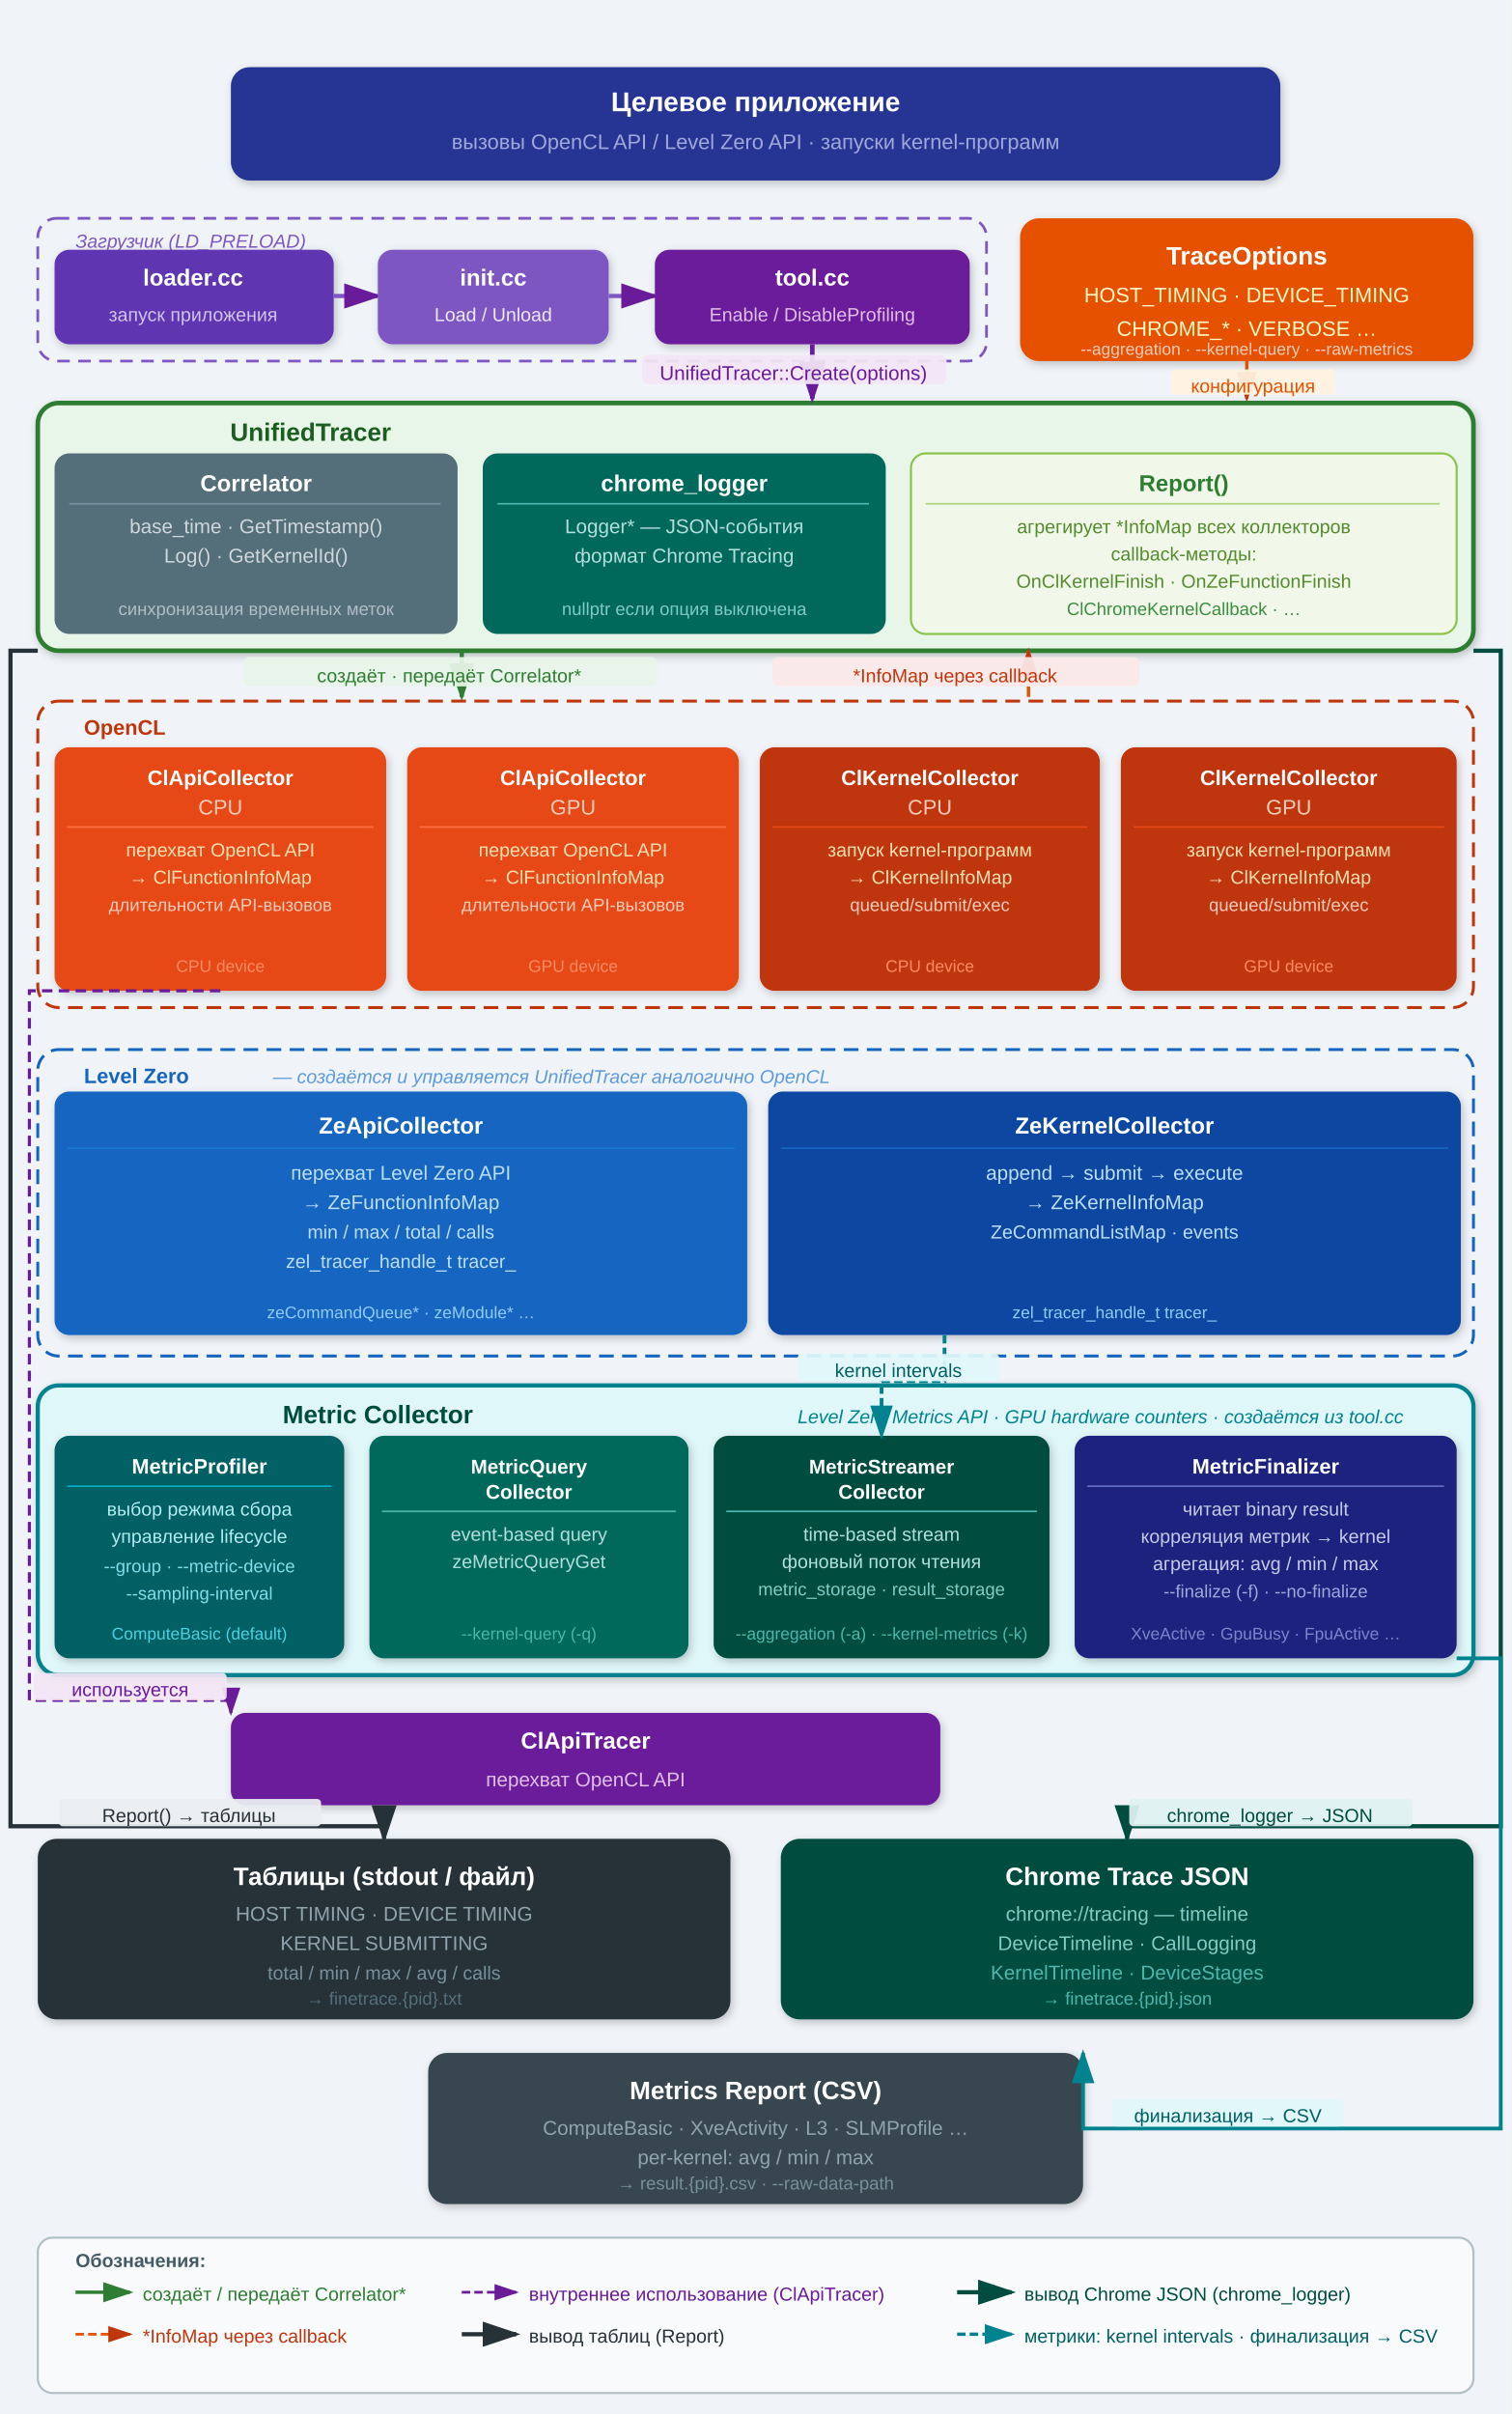
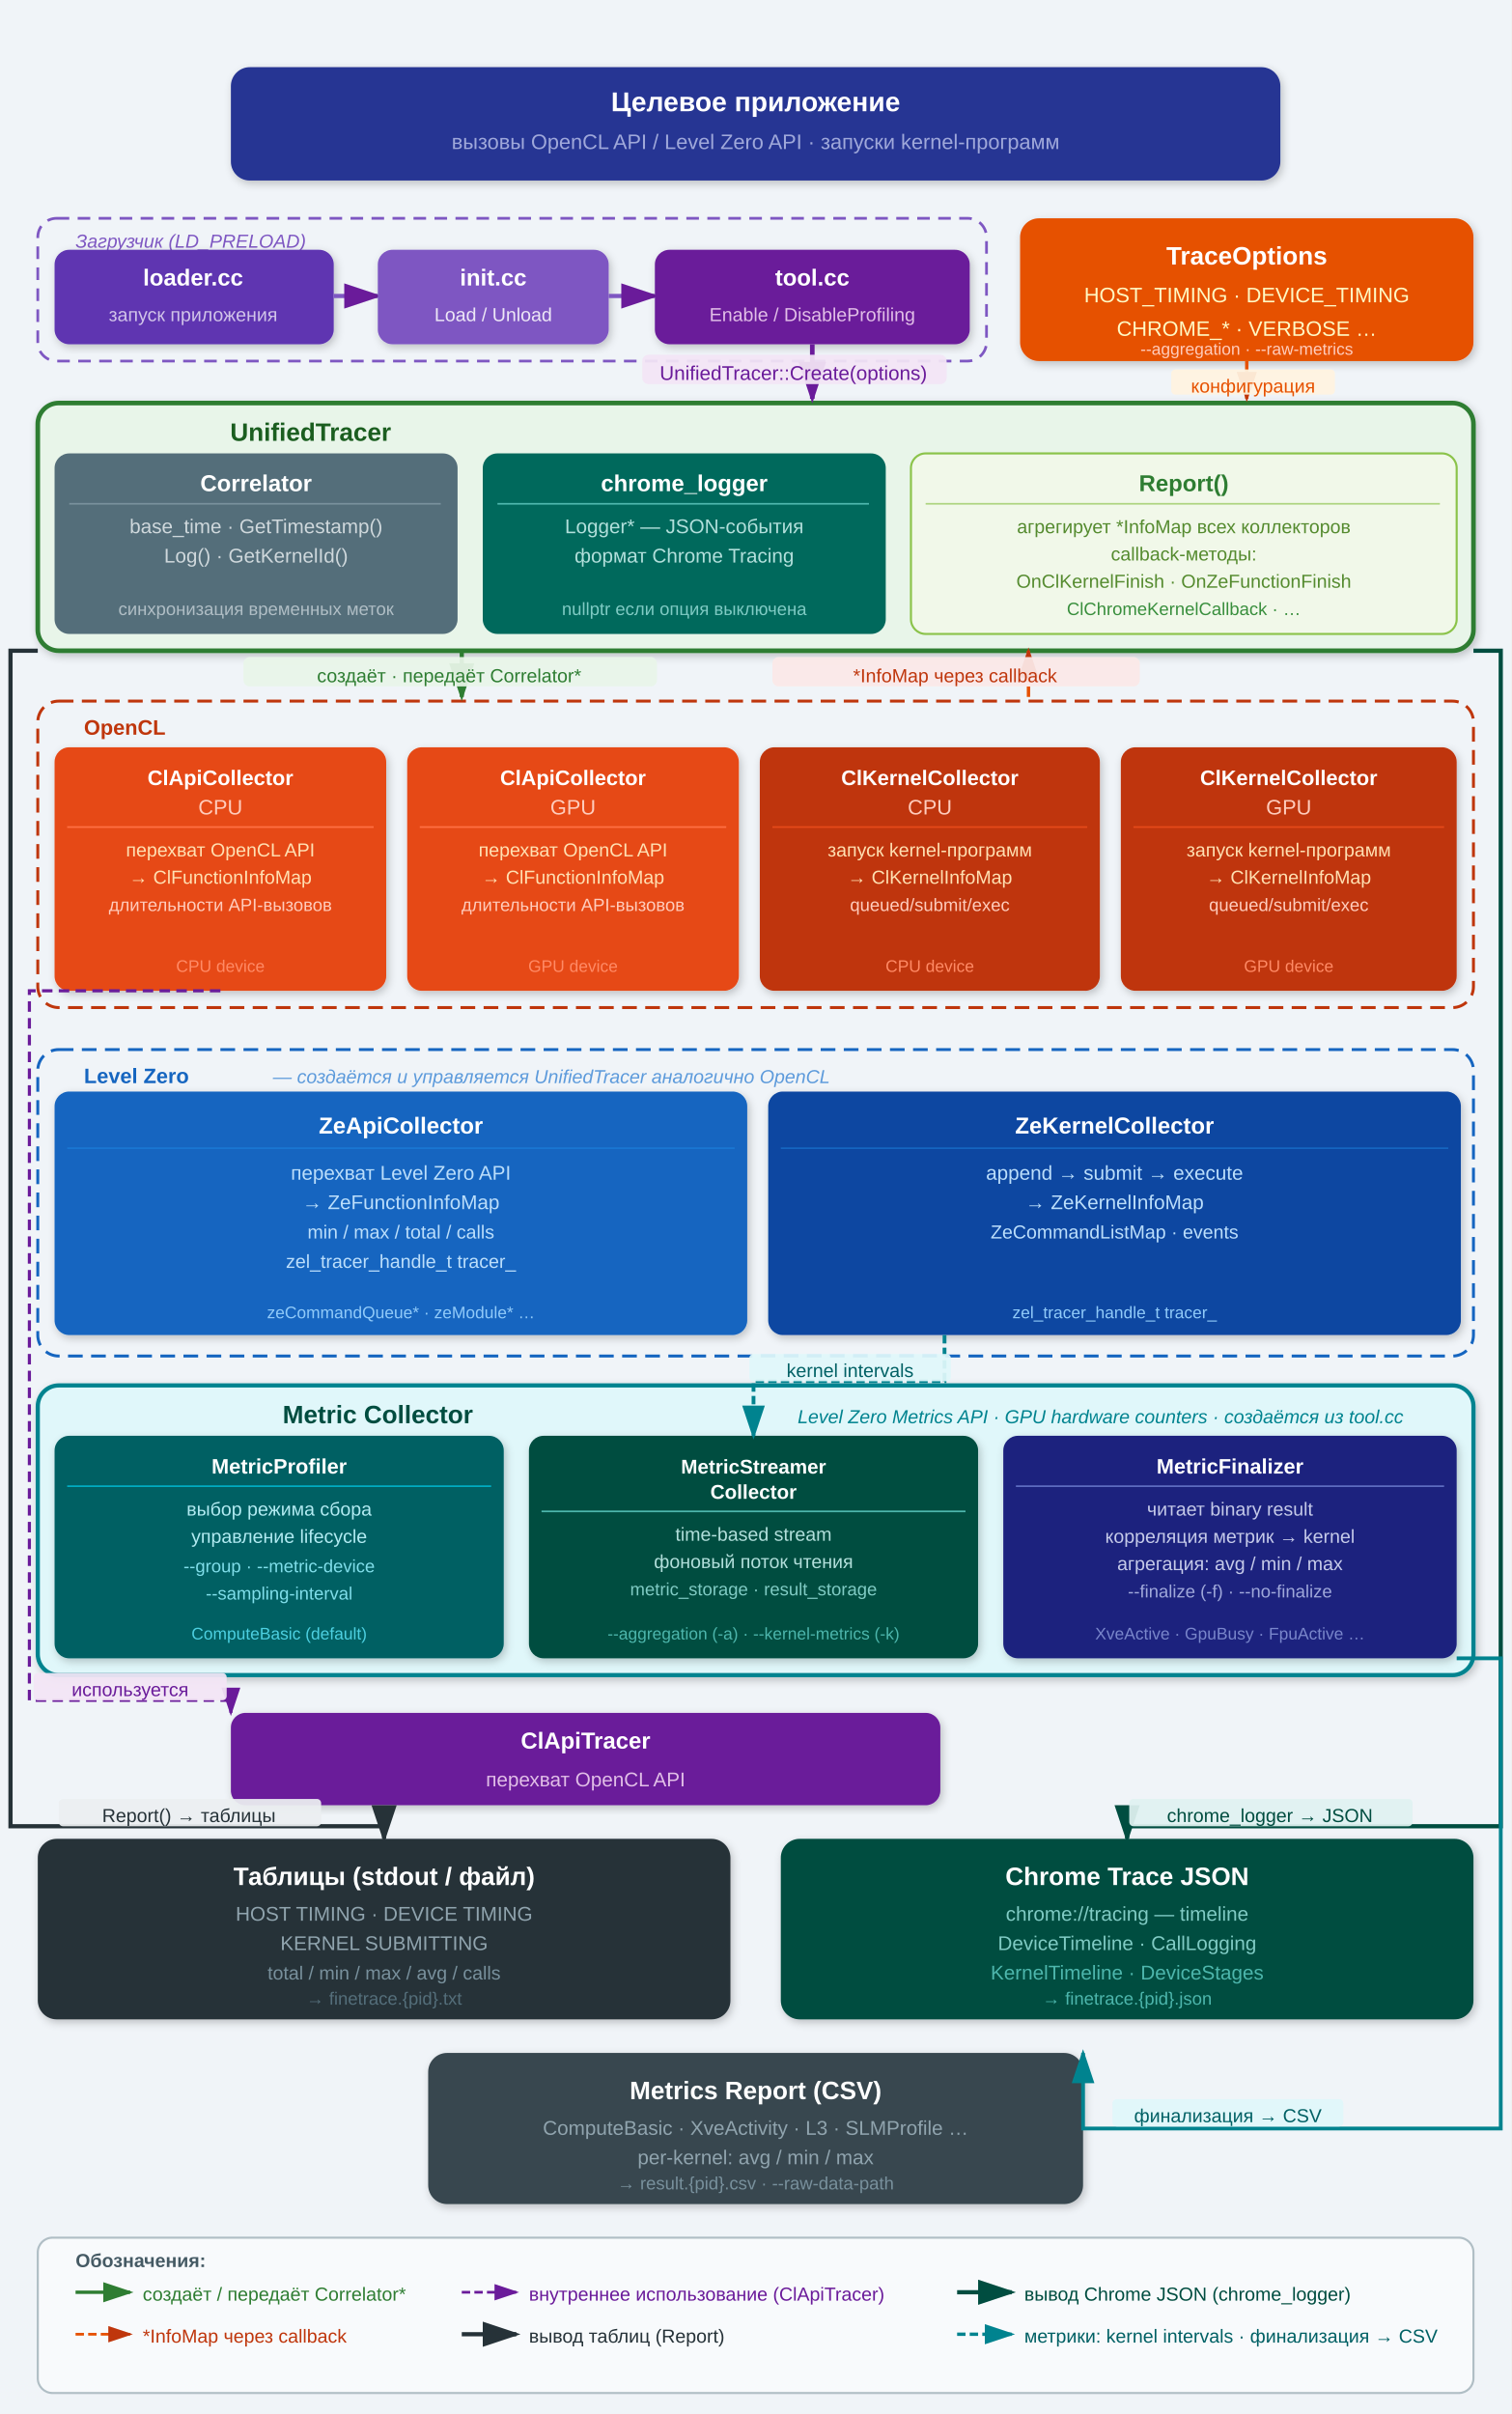
<svg xmlns="http://www.w3.org/2000/svg" viewBox="0 0 720 1150" width="720" height="1150">
  <defs>
    <filter id="sh">
      <feDropShadow dx="1" dy="1.5" stdDeviation="2" flood-opacity="0.22" />
    </filter>
    <marker id="a" markerWidth="9" markerHeight="6" refX="8" refY="3" orient="auto">
      <polygon points="0 0,9 3,0 6" fill="#455A64" />
    </marker>
    <marker id="ag" markerWidth="9" markerHeight="6" refX="8" refY="3" orient="auto">
      <polygon points="0 0,9 3,0 6" fill="#2E7D32" />
    </marker>
    <marker id="ao" markerWidth="9" markerHeight="6" refX="8" refY="3" orient="auto">
      <polygon points="0 0,9 3,0 6" fill="#BF360C" />
    </marker>
    <marker id="ab" markerWidth="9" markerHeight="6" refX="8" refY="3" orient="auto">
      <polygon points="0 0,9 3,0 6" fill="#0D47A1" />
    </marker>
    <marker id="ap" markerWidth="9" markerHeight="6" refX="8" refY="3" orient="auto">
      <polygon points="0 0,9 3,0 6" fill="#6A1B9A" />
    </marker>
    <marker id="asl" markerWidth="9" markerHeight="6" refX="8" refY="3" orient="auto">
      <polygon points="0 0,9 3,0 6" fill="#263238" />
    </marker>
    <marker id="atl" markerWidth="9" markerHeight="6" refX="8" refY="3" orient="auto">
      <polygon points="0 0,9 3,0 6" fill="#004D40" />
    </marker>
    <marker id="am" markerWidth="9" markerHeight="6" refX="8" refY="3" orient="auto">
      <polygon points="0 0,9 3,0 6" fill="#00838F" />
    </marker>
  </defs>
  <rect width="720" height="1150" fill="#F0F4F8" />
  <rect x="110" y="32" width="500" height="54" rx="9" fill="#283593" filter="url(#sh)" />
  <text x="360" y="53" text-anchor="middle" font-family="Segoe UI,Arial" font-size="13" font-weight="bold" fill="white">Целевое приложение</text>
  <text x="360" y="71" text-anchor="middle" font-family="Segoe UI,Arial" font-size="10" fill="#9FA8DA">вызовы OpenCL API / Level Zero API · запуски kernel-программ</text>
  <rect x="18" y="104" width="452" height="68" rx="9" fill="none" stroke="#7E57C2" stroke-width="1.3" stroke-dasharray="6,4" />
  <text x="36" y="118" font-family="Segoe UI,Arial" font-size="9" fill="#7E57C2" font-style="italic">Загрузчик (LD_PRELOAD)</text>
  <rect x="26" y="119" width="133" height="45" rx="7" fill="#5E35B1" filter="url(#sh)" />
  <text x="92" y="136" text-anchor="middle" font-family="Segoe UI,Arial" font-size="11" font-weight="bold" fill="white">loader.cc</text>
  <text x="92" y="153" text-anchor="middle" font-family="Segoe UI,Arial" font-size="9" fill="#D1C4E9">запуск приложения</text>
  <line x1="159" y1="141" x2="180" y2="141" stroke="#7E57C2" stroke-width="2" marker-end="url(#ap)" />
  <rect x="180" y="119" width="110" height="45" rx="7" fill="#7E57C2" filter="url(#sh)" />
  <text x="235" y="136" text-anchor="middle" font-family="Segoe UI,Arial" font-size="11" font-weight="bold" fill="white">init.cc</text>
  <text x="235" y="153" text-anchor="middle" font-family="Segoe UI,Arial" font-size="9" fill="#EDE7F6">Load / Unload</text>
  <line x1="290" y1="141" x2="312" y2="141" stroke="#7E57C2" stroke-width="2" marker-end="url(#ap)" />
  <rect x="312" y="119" width="150" height="45" rx="7" fill="#6A1B9A" filter="url(#sh)" />
  <text x="387" y="136" text-anchor="middle" font-family="Segoe UI,Arial" font-size="11" font-weight="bold" fill="white">tool.cc</text>
  <text x="387" y="153" text-anchor="middle" font-family="Segoe UI,Arial" font-size="9" fill="#E1BEE7">Enable / DisableProfiling</text>
  <rect x="486" y="104" width="216" height="68" rx="9" fill="#E65100" filter="url(#sh)" />
  <text x="594" y="126" text-anchor="middle" font-family="Segoe UI,Arial" font-size="12" font-weight="bold" fill="white">TraceOptions</text>
  <text x="594" y="144" text-anchor="middle" font-family="Segoe UI,Arial" font-size="10" fill="#FFF9C4">HOST_TIMING · DEVICE_TIMING</text>
  <text x="594" y="160" text-anchor="middle" font-family="Segoe UI,Arial" font-size="10" fill="#FFF9C4">CHROME_* · VERBOSE …</text>
-   <text x="594" y="169" text-anchor="middle" font-family="Segoe UI,Arial" font-size="8" fill="#FFCCBC">--aggregation · --kernel-query · --raw-metrics</text>
+   <text x="594" y="169" text-anchor="middle" font-family="Segoe UI,Arial" font-size="8" fill="#FFCCBC">--aggregation · --raw-metrics</text>
  <rect x="18" y="192" width="684" height="118" rx="10" fill="#E8F5E9" stroke="#2E7D32" stroke-width="2.2" filter="url(#sh)" />
  <text x="148" y="210" text-anchor="middle" font-family="Segoe UI,Arial" font-size="12" font-weight="bold" fill="#1B5E20">UnifiedTracer</text>
  <rect x="26" y="216" width="192" height="86" rx="7" fill="#546E7A" />
  <text x="122" y="234" text-anchor="middle" font-family="Segoe UI,Arial" font-size="11" font-weight="bold" fill="white">Correlator</text>
  <line x1="33" y1="240" x2="210" y2="240" stroke="#78909C" stroke-width="0.8" />
  <text x="122" y="254" text-anchor="middle" font-family="Segoe UI,Arial" font-size="9.5" fill="#CFD8DC">base_time · GetTimestamp()</text>
  <text x="122" y="268" text-anchor="middle" font-family="Segoe UI,Arial" font-size="9.5" fill="#CFD8DC">Log() · GetKernelId()</text>
  <text x="122" y="293" text-anchor="middle" font-family="Segoe UI,Arial" font-size="8.5" fill="#B0BEC5">синхронизация временных меток</text>
  <rect x="230" y="216" width="192" height="86" rx="7" fill="#00695C" />
  <text x="326" y="234" text-anchor="middle" font-family="Segoe UI,Arial" font-size="11" font-weight="bold" fill="white">chrome_logger</text>
  <line x1="237" y1="240" x2="414" y2="240" stroke="#4DB6AC" stroke-width="0.8" />
  <text x="326" y="254" text-anchor="middle" font-family="Segoe UI,Arial" font-size="9.5" fill="#B2DFDB">Logger* — JSON-события</text>
  <text x="326" y="268" text-anchor="middle" font-family="Segoe UI,Arial" font-size="9.5" fill="#B2DFDB">формат Chrome Tracing</text>
  <text x="326" y="293" text-anchor="middle" font-family="Segoe UI,Arial" font-size="8.5" fill="#80CBC4">nullptr если опция выключена</text>
  <rect x="434" y="216" width="260" height="86" rx="7" fill="#F1F8E9" stroke="#8BC34A" stroke-width="1" />
  <text x="564" y="234" text-anchor="middle" font-family="Segoe UI,Arial" font-size="11" font-weight="bold" fill="#2E7D32">Report()</text>
  <line x1="441" y1="240" x2="686" y2="240" stroke="#AED581" stroke-width="0.8" />
  <text x="564" y="254" text-anchor="middle" font-family="Segoe UI,Arial" font-size="9" fill="#558B2F">агрегирует *InfoMap всех коллекторов</text>
  <text x="564" y="267" text-anchor="middle" font-family="Segoe UI,Arial" font-size="9" fill="#558B2F">callback-методы:</text>
  <text x="564" y="280" text-anchor="middle" font-family="Segoe UI,Arial" font-size="9" fill="#558B2F">OnClKernelFinish · OnZeFunctionFinish</text>
  <text x="564" y="293" text-anchor="middle" font-family="Segoe UI,Arial" font-size="8.5" fill="#388E3C">ClChromeKernelCallback · …</text>
  <rect x="18" y="334" width="684" height="146" rx="10" fill="none" stroke="#BF360C" stroke-width="1.4" stroke-dasharray="7,4" />
  <text x="40" y="350" font-family="Segoe UI,Arial" font-size="10" font-weight="bold" fill="#BF360C">OpenCL</text>
  <rect x="26" y="356" width="158" height="116" rx="7" fill="#E64A19" filter="url(#sh)" />
  <text x="105" y="374" text-anchor="middle" font-family="Segoe UI,Arial" font-size="10" font-weight="bold" fill="white">ClApiCollector</text>
  <text x="105" y="388" text-anchor="middle" font-family="Segoe UI,Arial" font-size="10" fill="#FFCCBC">CPU</text>
  <line x1="32" y1="394" x2="178" y2="394" stroke="#FF7043" stroke-width="0.8" />
  <text x="105" y="408" text-anchor="middle" font-family="Segoe UI,Arial" font-size="9" fill="#FFE0B2">перехват OpenCL API</text>
  <text x="105" y="421" text-anchor="middle" font-family="Segoe UI,Arial" font-size="9" fill="#FFE0B2">→ ClFunctionInfoMap</text>
  <text x="105" y="434" text-anchor="middle" font-family="Segoe UI,Arial" font-size="8.5" fill="#FFCCBC">длительности API-вызовов</text>
  <text x="105" y="463" text-anchor="middle" font-family="Segoe UI,Arial" font-size="8" fill="#FF8A65">CPU device</text>
  <rect x="194" y="356" width="158" height="116" rx="7" fill="#E64A19" filter="url(#sh)" />
  <text x="273" y="374" text-anchor="middle" font-family="Segoe UI,Arial" font-size="10" font-weight="bold" fill="white">ClApiCollector</text>
  <text x="273" y="388" text-anchor="middle" font-family="Segoe UI,Arial" font-size="10" fill="#FFCCBC">GPU</text>
  <line x1="200" y1="394" x2="346" y2="394" stroke="#FF7043" stroke-width="0.8" />
  <text x="273" y="408" text-anchor="middle" font-family="Segoe UI,Arial" font-size="9" fill="#FFE0B2">перехват OpenCL API</text>
  <text x="273" y="421" text-anchor="middle" font-family="Segoe UI,Arial" font-size="9" fill="#FFE0B2">→ ClFunctionInfoMap</text>
  <text x="273" y="434" text-anchor="middle" font-family="Segoe UI,Arial" font-size="8.5" fill="#FFCCBC">длительности API-вызовов</text>
  <text x="273" y="463" text-anchor="middle" font-family="Segoe UI,Arial" font-size="8" fill="#FF8A65">GPU device</text>
  <rect x="362" y="356" width="162" height="116" rx="7" fill="#BF360C" filter="url(#sh)" />
  <text x="443" y="374" text-anchor="middle" font-family="Segoe UI,Arial" font-size="10" font-weight="bold" fill="white">ClKernelCollector</text>
  <text x="443" y="388" text-anchor="middle" font-family="Segoe UI,Arial" font-size="10" fill="#FFCCBC">CPU</text>
  <line x1="368" y1="394" x2="518" y2="394" stroke="#E64A19" stroke-width="0.8" />
  <text x="443" y="408" text-anchor="middle" font-family="Segoe UI,Arial" font-size="9" fill="#FFE0B2">запуск kernel-программ</text>
  <text x="443" y="421" text-anchor="middle" font-family="Segoe UI,Arial" font-size="9" fill="#FFE0B2">→ ClKernelInfoMap</text>
  <text x="443" y="434" text-anchor="middle" font-family="Segoe UI,Arial" font-size="8.5" fill="#FFCCBC">queued/submit/exec</text>
  <text x="443" y="463" text-anchor="middle" font-family="Segoe UI,Arial" font-size="8" fill="#FF8A65">CPU device</text>
  <rect x="534" y="356" width="160" height="116" rx="7" fill="#BF360C" filter="url(#sh)" />
  <text x="614" y="374" text-anchor="middle" font-family="Segoe UI,Arial" font-size="10" font-weight="bold" fill="white">ClKernelCollector</text>
  <text x="614" y="388" text-anchor="middle" font-family="Segoe UI,Arial" font-size="10" fill="#FFCCBC">GPU</text>
  <line x1="540" y1="394" x2="688" y2="394" stroke="#E64A19" stroke-width="0.8" />
  <text x="614" y="408" text-anchor="middle" font-family="Segoe UI,Arial" font-size="9" fill="#FFE0B2">запуск kernel-программ</text>
  <text x="614" y="421" text-anchor="middle" font-family="Segoe UI,Arial" font-size="9" fill="#FFE0B2">→ ClKernelInfoMap</text>
  <text x="614" y="434" text-anchor="middle" font-family="Segoe UI,Arial" font-size="8.5" fill="#FFCCBC">queued/submit/exec</text>
  <text x="614" y="463" text-anchor="middle" font-family="Segoe UI,Arial" font-size="8" fill="#FF8A65">GPU device</text>
  <rect x="18" y="500" width="684" height="146" rx="10" fill="none" stroke="#1565C0" stroke-width="1.4" stroke-dasharray="7,4" />
  <text x="40" y="516" font-family="Segoe UI,Arial" font-size="10" font-weight="bold" fill="#1565C0">Level Zero</text>
  <text x="130" y="516" font-family="Segoe UI,Arial" font-size="9" fill="#5C9ADB" font-style="italic">— создаётся и управляется UnifiedTracer аналогично OpenCL</text>
  <rect x="26" y="520" width="330" height="116" rx="7" fill="#1565C0" filter="url(#sh)" />
  <text x="191" y="540" text-anchor="middle" font-family="Segoe UI,Arial" font-size="11" font-weight="bold" fill="white">ZeApiCollector</text>
  <line x1="32" y1="547" x2="350" y2="547" stroke="#1976D2" stroke-width="0.8" />
  <text x="191" y="562" text-anchor="middle" font-family="Segoe UI,Arial" font-size="9.5" fill="#BBDEFB">перехват Level Zero API</text>
  <text x="191" y="576" text-anchor="middle" font-family="Segoe UI,Arial" font-size="9.5" fill="#BBDEFB">→ ZeFunctionInfoMap</text>
  <text x="191" y="590" text-anchor="middle" font-family="Segoe UI,Arial" font-size="9" fill="#BBDEFB">min / max / total / calls</text>
  <text x="191" y="604" text-anchor="middle" font-family="Segoe UI,Arial" font-size="9" fill="#BBDEFB">zel_tracer_handle_t tracer_</text>
  <text x="191" y="628" text-anchor="middle" font-family="Segoe UI,Arial" font-size="8" fill="#90CAF9">zeCommandQueue* · zeModule* …</text>
  <rect x="366" y="520" width="330" height="116" rx="7" fill="#0D47A1" filter="url(#sh)" />
  <text x="531" y="540" text-anchor="middle" font-family="Segoe UI,Arial" font-size="11" font-weight="bold" fill="white">ZeKernelCollector</text>
  <line x1="372" y1="547" x2="690" y2="547" stroke="#1565C0" stroke-width="0.8" />
  <text x="531" y="562" text-anchor="middle" font-family="Segoe UI,Arial" font-size="9.5" fill="#BBDEFB">append → submit → execute</text>
  <text x="531" y="576" text-anchor="middle" font-family="Segoe UI,Arial" font-size="9.5" fill="#BBDEFB">→ ZeKernelInfoMap</text>
  <text x="531" y="590" text-anchor="middle" font-family="Segoe UI,Arial" font-size="9" fill="#BBDEFB">ZeCommandListMap · events</text>
  <text x="531" y="628" text-anchor="middle" font-family="Segoe UI,Arial" font-size="8" fill="#90CAF9">zel_tracer_handle_t tracer_</text>
  <rect x="18" y="660" width="684" height="138" rx="10" fill="#E0F7FA" stroke="#00838F" stroke-width="2" filter="url(#sh)" />
  <text x="180" y="678" text-anchor="middle" font-family="Segoe UI,Arial" font-size="12" font-weight="bold" fill="#004D40">Metric Collector</text>
  <text x="380" y="678" font-family="Segoe UI,Arial" font-size="9" fill="#00838F" font-style="italic">Level Zero Metrics API · GPU hardware counters · создаётся из tool.cc</text>
-   <rect x="26" y="684" width="138" height="106" rx="7" fill="#006064" filter="url(#sh)" />
-   <text x="95" y="702" text-anchor="middle" font-family="Segoe UI,Arial" font-size="10" font-weight="bold" fill="white">MetricProfiler</text>
-   <line x1="32" y1="708" x2="158" y2="708" stroke="#00ACC1" stroke-width="0.8" />
-   <text x="95" y="722" text-anchor="middle" font-family="Segoe UI,Arial" font-size="9" fill="#B2EBF2">выбор режима сбора</text>
-   <text x="95" y="735" text-anchor="middle" font-family="Segoe UI,Arial" font-size="9" fill="#B2EBF2">управление lifecycle</text>
-   <text x="95" y="749" text-anchor="middle" font-family="Segoe UI,Arial" font-size="8.5" fill="#80DEEA">--group · --metric-device</text>
-   <text x="95" y="762" text-anchor="middle" font-family="Segoe UI,Arial" font-size="8.5" fill="#80DEEA">--sampling-interval</text>
-   <text x="95" y="781" text-anchor="middle" font-family="Segoe UI,Arial" font-size="8" fill="#4DD0E1">ComputeBasic (default)</text>
-   <rect x="176" y="684" width="152" height="106" rx="7" fill="#00695C" filter="url(#sh)" />
-   <text x="252" y="702" text-anchor="middle" font-family="Segoe UI,Arial" font-size="9.5" font-weight="bold" fill="white">MetricQuery</text>
-   <text x="252" y="714" text-anchor="middle" font-family="Segoe UI,Arial" font-size="9.5" font-weight="bold" fill="white">Collector</text>
-   <line x1="182" y1="720" x2="322" y2="720" stroke="#4DB6AC" stroke-width="0.8" />
-   <text x="252" y="734" text-anchor="middle" font-family="Segoe UI,Arial" font-size="9" fill="#B2DFDB">event-based query</text>
-   <text x="252" y="747" text-anchor="middle" font-family="Segoe UI,Arial" font-size="9" fill="#B2DFDB">zeMetricQueryGet</text>
-   <text x="252" y="781" text-anchor="middle" font-family="Segoe UI,Arial" font-size="8" fill="#4DB6AC">--kernel-query (-q)</text>
-   <rect x="340" y="684" width="160" height="106" rx="7" fill="#004D40" filter="url(#sh)" />
-   <text x="420" y="702" text-anchor="middle" font-family="Segoe UI,Arial" font-size="9.5" font-weight="bold" fill="white">MetricStreamer</text>
-   <text x="420" y="714" text-anchor="middle" font-family="Segoe UI,Arial" font-size="9.5" font-weight="bold" fill="white">Collector</text>
-   <line x1="346" y1="720" x2="494" y2="720" stroke="#4DB6AC" stroke-width="0.8" />
-   <text x="420" y="734" text-anchor="middle" font-family="Segoe UI,Arial" font-size="9" fill="#B2DFDB">time-based stream</text>
-   <text x="420" y="747" text-anchor="middle" font-family="Segoe UI,Arial" font-size="9" fill="#B2DFDB">фоновый поток чтения</text>
-   <text x="420" y="760" text-anchor="middle" font-family="Segoe UI,Arial" font-size="8.5" fill="#80CBC4">metric_storage · result_storage</text>
-   <text x="420" y="781" text-anchor="middle" font-family="Segoe UI,Arial" font-size="8" fill="#4DB6AC">--aggregation (-a) · --kernel-metrics (-k)</text>
-   <rect x="512" y="684" width="182" height="106" rx="7" fill="#1A237E" filter="url(#sh)" />
-   <text x="603" y="702" text-anchor="middle" font-family="Segoe UI,Arial" font-size="10" font-weight="bold" fill="white">MetricFinalizer</text>
-   <line x1="518" y1="708" x2="688" y2="708" stroke="#5C6BC0" stroke-width="0.8" />
-   <text x="603" y="722" text-anchor="middle" font-family="Segoe UI,Arial" font-size="9" fill="#C5CAE9">читает binary result</text>
-   <text x="603" y="735" text-anchor="middle" font-family="Segoe UI,Arial" font-size="9" fill="#C5CAE9">корреляция метрик → kernel</text>
-   <text x="603" y="748" text-anchor="middle" font-family="Segoe UI,Arial" font-size="9" fill="#C5CAE9">агрегация: avg / min / max</text>
-   <text x="603" y="761" text-anchor="middle" font-family="Segoe UI,Arial" font-size="8.5" fill="#9FA8DA">--finalize (-f) · --no-finalize</text>
-   <text x="603" y="781" text-anchor="middle" font-family="Segoe UI,Arial" font-size="8" fill="#7986CB">XveActive · GpuBusy · FpuActive …</text>
+   <rect x="26" y="684" width="214" height="106" rx="7" fill="#006064" filter="url(#sh)" />
+   <text x="133" y="702" text-anchor="middle" font-family="Segoe UI,Arial" font-size="10" font-weight="bold" fill="white">MetricProfiler</text>
+   <line x1="32" y1="708" x2="234" y2="708" stroke="#00ACC1" stroke-width="0.8" />
+   <text x="133" y="722" text-anchor="middle" font-family="Segoe UI,Arial" font-size="9" fill="#B2EBF2">выбор режима сбора</text>
+   <text x="133" y="735" text-anchor="middle" font-family="Segoe UI,Arial" font-size="9" fill="#B2EBF2">управление lifecycle</text>
+   <text x="133" y="749" text-anchor="middle" font-family="Segoe UI,Arial" font-size="8.5" fill="#80DEEA">--group · --metric-device</text>
+   <text x="133" y="762" text-anchor="middle" font-family="Segoe UI,Arial" font-size="8.5" fill="#80DEEA">--sampling-interval</text>
+   <text x="133" y="781" text-anchor="middle" font-family="Segoe UI,Arial" font-size="8" fill="#4DD0E1">ComputeBasic (default)</text>
+   <rect x="252" y="684" width="214" height="106" rx="7" fill="#004D40" filter="url(#sh)" />
+   <text x="359" y="702" text-anchor="middle" font-family="Segoe UI,Arial" font-size="9.5" font-weight="bold" fill="white">MetricStreamer</text>
+   <text x="359" y="714" text-anchor="middle" font-family="Segoe UI,Arial" font-size="9.5" font-weight="bold" fill="white">Collector</text>
+   <line x1="258" y1="720" x2="460" y2="720" stroke="#4DB6AC" stroke-width="0.8" />
+   <text x="359" y="734" text-anchor="middle" font-family="Segoe UI,Arial" font-size="9" fill="#B2DFDB">time-based stream</text>
+   <text x="359" y="747" text-anchor="middle" font-family="Segoe UI,Arial" font-size="9" fill="#B2DFDB">фоновый поток чтения</text>
+   <text x="359" y="760" text-anchor="middle" font-family="Segoe UI,Arial" font-size="8.5" fill="#80CBC4">metric_storage · result_storage</text>
+   <text x="359" y="781" text-anchor="middle" font-family="Segoe UI,Arial" font-size="8" fill="#4DB6AC">--aggregation (-a) · --kernel-metrics (-k)</text>
+   <rect x="478" y="684" width="216" height="106" rx="7" fill="#1A237E" filter="url(#sh)" />
+   <text x="586" y="702" text-anchor="middle" font-family="Segoe UI,Arial" font-size="10" font-weight="bold" fill="white">MetricFinalizer</text>
+   <line x1="484" y1="708" x2="688" y2="708" stroke="#5C6BC0" stroke-width="0.8" />
+   <text x="586" y="722" text-anchor="middle" font-family="Segoe UI,Arial" font-size="9" fill="#C5CAE9">читает binary result</text>
+   <text x="586" y="735" text-anchor="middle" font-family="Segoe UI,Arial" font-size="9" fill="#C5CAE9">корреляция метрик → kernel</text>
+   <text x="586" y="748" text-anchor="middle" font-family="Segoe UI,Arial" font-size="9" fill="#C5CAE9">агрегация: avg / min / max</text>
+   <text x="586" y="761" text-anchor="middle" font-family="Segoe UI,Arial" font-size="8.5" fill="#9FA8DA">--finalize (-f) · --no-finalize</text>
+   <text x="586" y="781" text-anchor="middle" font-family="Segoe UI,Arial" font-size="8" fill="#7986CB">XveActive · GpuBusy · FpuActive …</text>
  <rect x="110" y="816" width="338" height="44" rx="7" fill="#6A1B9A" filter="url(#sh)" />
  <text x="279" y="833" text-anchor="middle" font-family="Segoe UI,Arial" font-size="11" font-weight="bold" fill="white">ClApiTracer</text>
  <text x="279" y="851" text-anchor="middle" font-family="Segoe UI,Arial" font-size="9.5" fill="#E1BEE7">перехват OpenCL API</text>
  <rect x="18" y="876" width="330" height="86" rx="9" fill="#263238" filter="url(#sh)" />
  <text x="183" y="898" text-anchor="middle" font-family="Segoe UI,Arial" font-size="12" font-weight="bold" fill="white">Таблицы (stdout / файл)</text>
  <text x="183" y="915" text-anchor="middle" font-family="Segoe UI,Arial" font-size="9.5" fill="#90A4AE">HOST TIMING · DEVICE TIMING</text>
  <text x="183" y="929" text-anchor="middle" font-family="Segoe UI,Arial" font-size="9.5" fill="#90A4AE">KERNEL SUBMITTING</text>
  <text x="183" y="943" text-anchor="middle" font-family="Segoe UI,Arial" font-size="9" fill="#78909C">total / min / max / avg / calls</text>
  <text x="183" y="955" text-anchor="middle" font-family="Segoe UI,Arial" font-size="8.5" fill="#546E7A">→ finetrace.{pid}.txt</text>
  <rect x="372" y="876" width="330" height="86" rx="9" fill="#004D40" filter="url(#sh)" />
  <text x="537" y="898" text-anchor="middle" font-family="Segoe UI,Arial" font-size="12" font-weight="bold" fill="white">Chrome Trace JSON</text>
  <text x="537" y="915" text-anchor="middle" font-family="Segoe UI,Arial" font-size="9.5" fill="#80CBC4">chrome://tracing — timeline</text>
  <text x="537" y="929" text-anchor="middle" font-family="Segoe UI,Arial" font-size="9.5" fill="#80CBC4">DeviceTimeline · CallLogging</text>
  <text x="537" y="943" text-anchor="middle" font-family="Segoe UI,Arial" font-size="9.5" fill="#4DB6AC">KernelTimeline · DeviceStages</text>
  <text x="537" y="955" text-anchor="middle" font-family="Segoe UI,Arial" font-size="8.5" fill="#4DB6AC">→ finetrace.{pid}.json</text>
  <rect x="204" y="978" width="312" height="72" rx="9" fill="#37474F" filter="url(#sh)" />
  <text x="360" y="1000" text-anchor="middle" font-family="Segoe UI,Arial" font-size="12" font-weight="bold" fill="white">Metrics Report (CSV)</text>
  <text x="360" y="1017" text-anchor="middle" font-family="Segoe UI,Arial" font-size="9.5" fill="#90A4AE">ComputeBasic · XveActivity · L3 · SLMProfile …</text>
  <text x="360" y="1031" text-anchor="middle" font-family="Segoe UI,Arial" font-size="9.5" fill="#90A4AE">per-kernel: avg / min / max</text>
  <text x="360" y="1043" text-anchor="middle" font-family="Segoe UI,Arial" font-size="8.5" fill="#78909C">→ result.{pid}.csv · --raw-data-path</text>
  <line x1="387" y1="164" x2="387" y2="190" stroke="#6A1B9A" stroke-width="2.2" marker-end="url(#ap)" />
  <rect x="306" y="169" width="145" height="14" rx="3" fill="#F3E5F5" opacity="0.93" />
  <text x="378" y="181" text-anchor="middle" font-family="Segoe UI,Arial" font-size="9.5" fill="#6A1B9A">UnifiedTracer::Create(options)</text>
  <line x1="594" y1="172" x2="594" y2="190" stroke="#E65100" stroke-width="1.6" stroke-dasharray="5,3" marker-end="url(#ao)" />
  <rect x="558" y="176" width="78" height="12" rx="2" fill="#FFF3E0" opacity="0.93" />
  <text x="597" y="187" text-anchor="middle" font-family="Segoe UI,Arial" font-size="9" fill="#E65100">конфигурация</text>
  <line x1="220" y1="310" x2="220" y2="332" stroke="#2E7D32" stroke-width="2" marker-end="url(#ag)" />
  <rect x="116" y="313" width="197" height="14" rx="3" fill="#E8F5E9" opacity="0.93" />
  <text x="214" y="325" text-anchor="middle" font-family="Segoe UI,Arial" font-size="9" fill="#2E7D32">создаёт · передаёт Correlator*</text>
  <line x1="490" y1="332" x2="490" y2="310" stroke="#E65100" stroke-width="1.6" stroke-dasharray="5,2" marker-end="url(#ao)" />
  <rect x="368" y="313" width="175" height="14" rx="3" fill="#FBE9E7" opacity="0.93" />
  <text x="455" y="325" text-anchor="middle" font-family="Segoe UI,Arial" font-size="9" fill="#BF360C">*InfoMap через callback</text>
  <path d="M 105 472 L 14 472 L 14 810 L 110 810 L 110 816" stroke="#6A1B9A" stroke-width="1.5" stroke-dasharray="5,3" fill="none" marker-end="url(#ap)" />
  <rect x="16" y="797" width="92" height="13" rx="2" fill="#F3E5F5" opacity="0.93" />
  <text x="62" y="808" text-anchor="middle" font-family="Segoe UI,Arial" font-size="9" fill="#6A1B9A">используется</text>
  <path d="M 18 310 L 5 310 L 5 870 L 183 870 L 183 876" stroke="#263238" stroke-width="2" fill="none" marker-end="url(#asl)" />
  <rect x="28" y="857" width="125" height="13" rx="2" fill="#ECEFF1" opacity="0.93" />
  <text x="90" y="868" text-anchor="middle" font-family="Segoe UI,Arial" font-size="9" fill="#263238">Report() → таблицы</text>
  <path d="M 702 310 L 715 310 L 715 870 L 537 870 L 537 876" stroke="#004D40" stroke-width="2" fill="none" marker-end="url(#atl)" />
  <rect x="538" y="857" width="135" height="13" rx="2" fill="#E0F2F1" opacity="0.93" />
  <text x="605" y="868" text-anchor="middle" font-family="Segoe UI,Arial" font-size="9" fill="#004D40">chrome_logger → JSON</text>
-   <path d="M 450 636 L 450 658 L 420 658 L 420 684" stroke="#00838F" stroke-width="1.8" stroke-dasharray="4,2" fill="none" marker-end="url(#am)" />
-   <rect x="380" y="645" width="96" height="13" rx="2" fill="#E0F7FA" opacity="0.93" />
-   <text x="428" y="656" text-anchor="middle" font-family="Segoe UI,Arial" font-size="9" fill="#006064">kernel intervals</text>
+   <path d="M 450 636 L 450 658 L 359 658 L 359 684" stroke="#00838F" stroke-width="1.8" stroke-dasharray="4,2" fill="none" marker-end="url(#am)" />
+   <rect x="357" y="645" width="96" height="13" rx="2" fill="#E0F7FA" opacity="0.93" />
+   <text x="405" y="656" text-anchor="middle" font-family="Segoe UI,Arial" font-size="9" fill="#006064">kernel intervals</text>
  <path d="M 694 790 L 715 790 L 715 1014 L 516 1014 L 516 978" stroke="#00838F" stroke-width="1.8" fill="none" marker-end="url(#am)" />
  <rect x="530" y="1000" width="110" height="13" rx="2" fill="#E0F7FA" opacity="0.93" />
  <text x="585" y="1011" text-anchor="middle" font-family="Segoe UI,Arial" font-size="9" fill="#006064">финализация → CSV</text>
  <rect x="18" y="1066" width="684" height="74" rx="7" fill="white" fill-opacity="0.55" stroke="#B0BEC5" stroke-width="1" />
  <text x="36" y="1080" font-family="Segoe UI,Arial" font-size="9" font-weight="bold" fill="#455A64">Обозначения:</text>
  <line x1="36" y1="1092" x2="62" y2="1092" stroke="#2E7D32" stroke-width="1.6" marker-end="url(#ag)" />
  <text x="68" y="1096" font-family="Segoe UI,Arial" font-size="9" fill="#2E7D32">создаёт / передаёт Correlator*</text>
  <line x1="36" y1="1112" x2="62" y2="1112" stroke="#E65100" stroke-width="1.3" stroke-dasharray="4,2" marker-end="url(#ao)" />
  <text x="68" y="1116" font-family="Segoe UI,Arial" font-size="9" fill="#BF360C">*InfoMap через callback</text>
  <line x1="220" y1="1092" x2="246" y2="1092" stroke="#6A1B9A" stroke-width="1.3" stroke-dasharray="4,2" marker-end="url(#ap)" />
  <text x="252" y="1096" font-family="Segoe UI,Arial" font-size="9" fill="#6A1B9A">внутреннее использование (ClApiTracer)</text>
  <line x1="220" y1="1112" x2="246" y2="1112" stroke="#263238" stroke-width="2" marker-end="url(#asl)" />
  <text x="252" y="1116" font-family="Segoe UI,Arial" font-size="9" fill="#263238">вывод таблиц (Report)</text>
  <line x1="456" y1="1092" x2="482" y2="1092" stroke="#004D40" stroke-width="2" marker-end="url(#atl)" />
  <text x="488" y="1096" font-family="Segoe UI,Arial" font-size="9" fill="#004D40">вывод Chrome JSON (chrome_logger)</text>
  <line x1="456" y1="1112" x2="482" y2="1112" stroke="#00838F" stroke-width="1.6" stroke-dasharray="4,2" marker-end="url(#am)" />
  <text x="488" y="1116" font-family="Segoe UI,Arial" font-size="9" fill="#006064">метрики: kernel intervals · финализация → CSV</text>
</svg>
